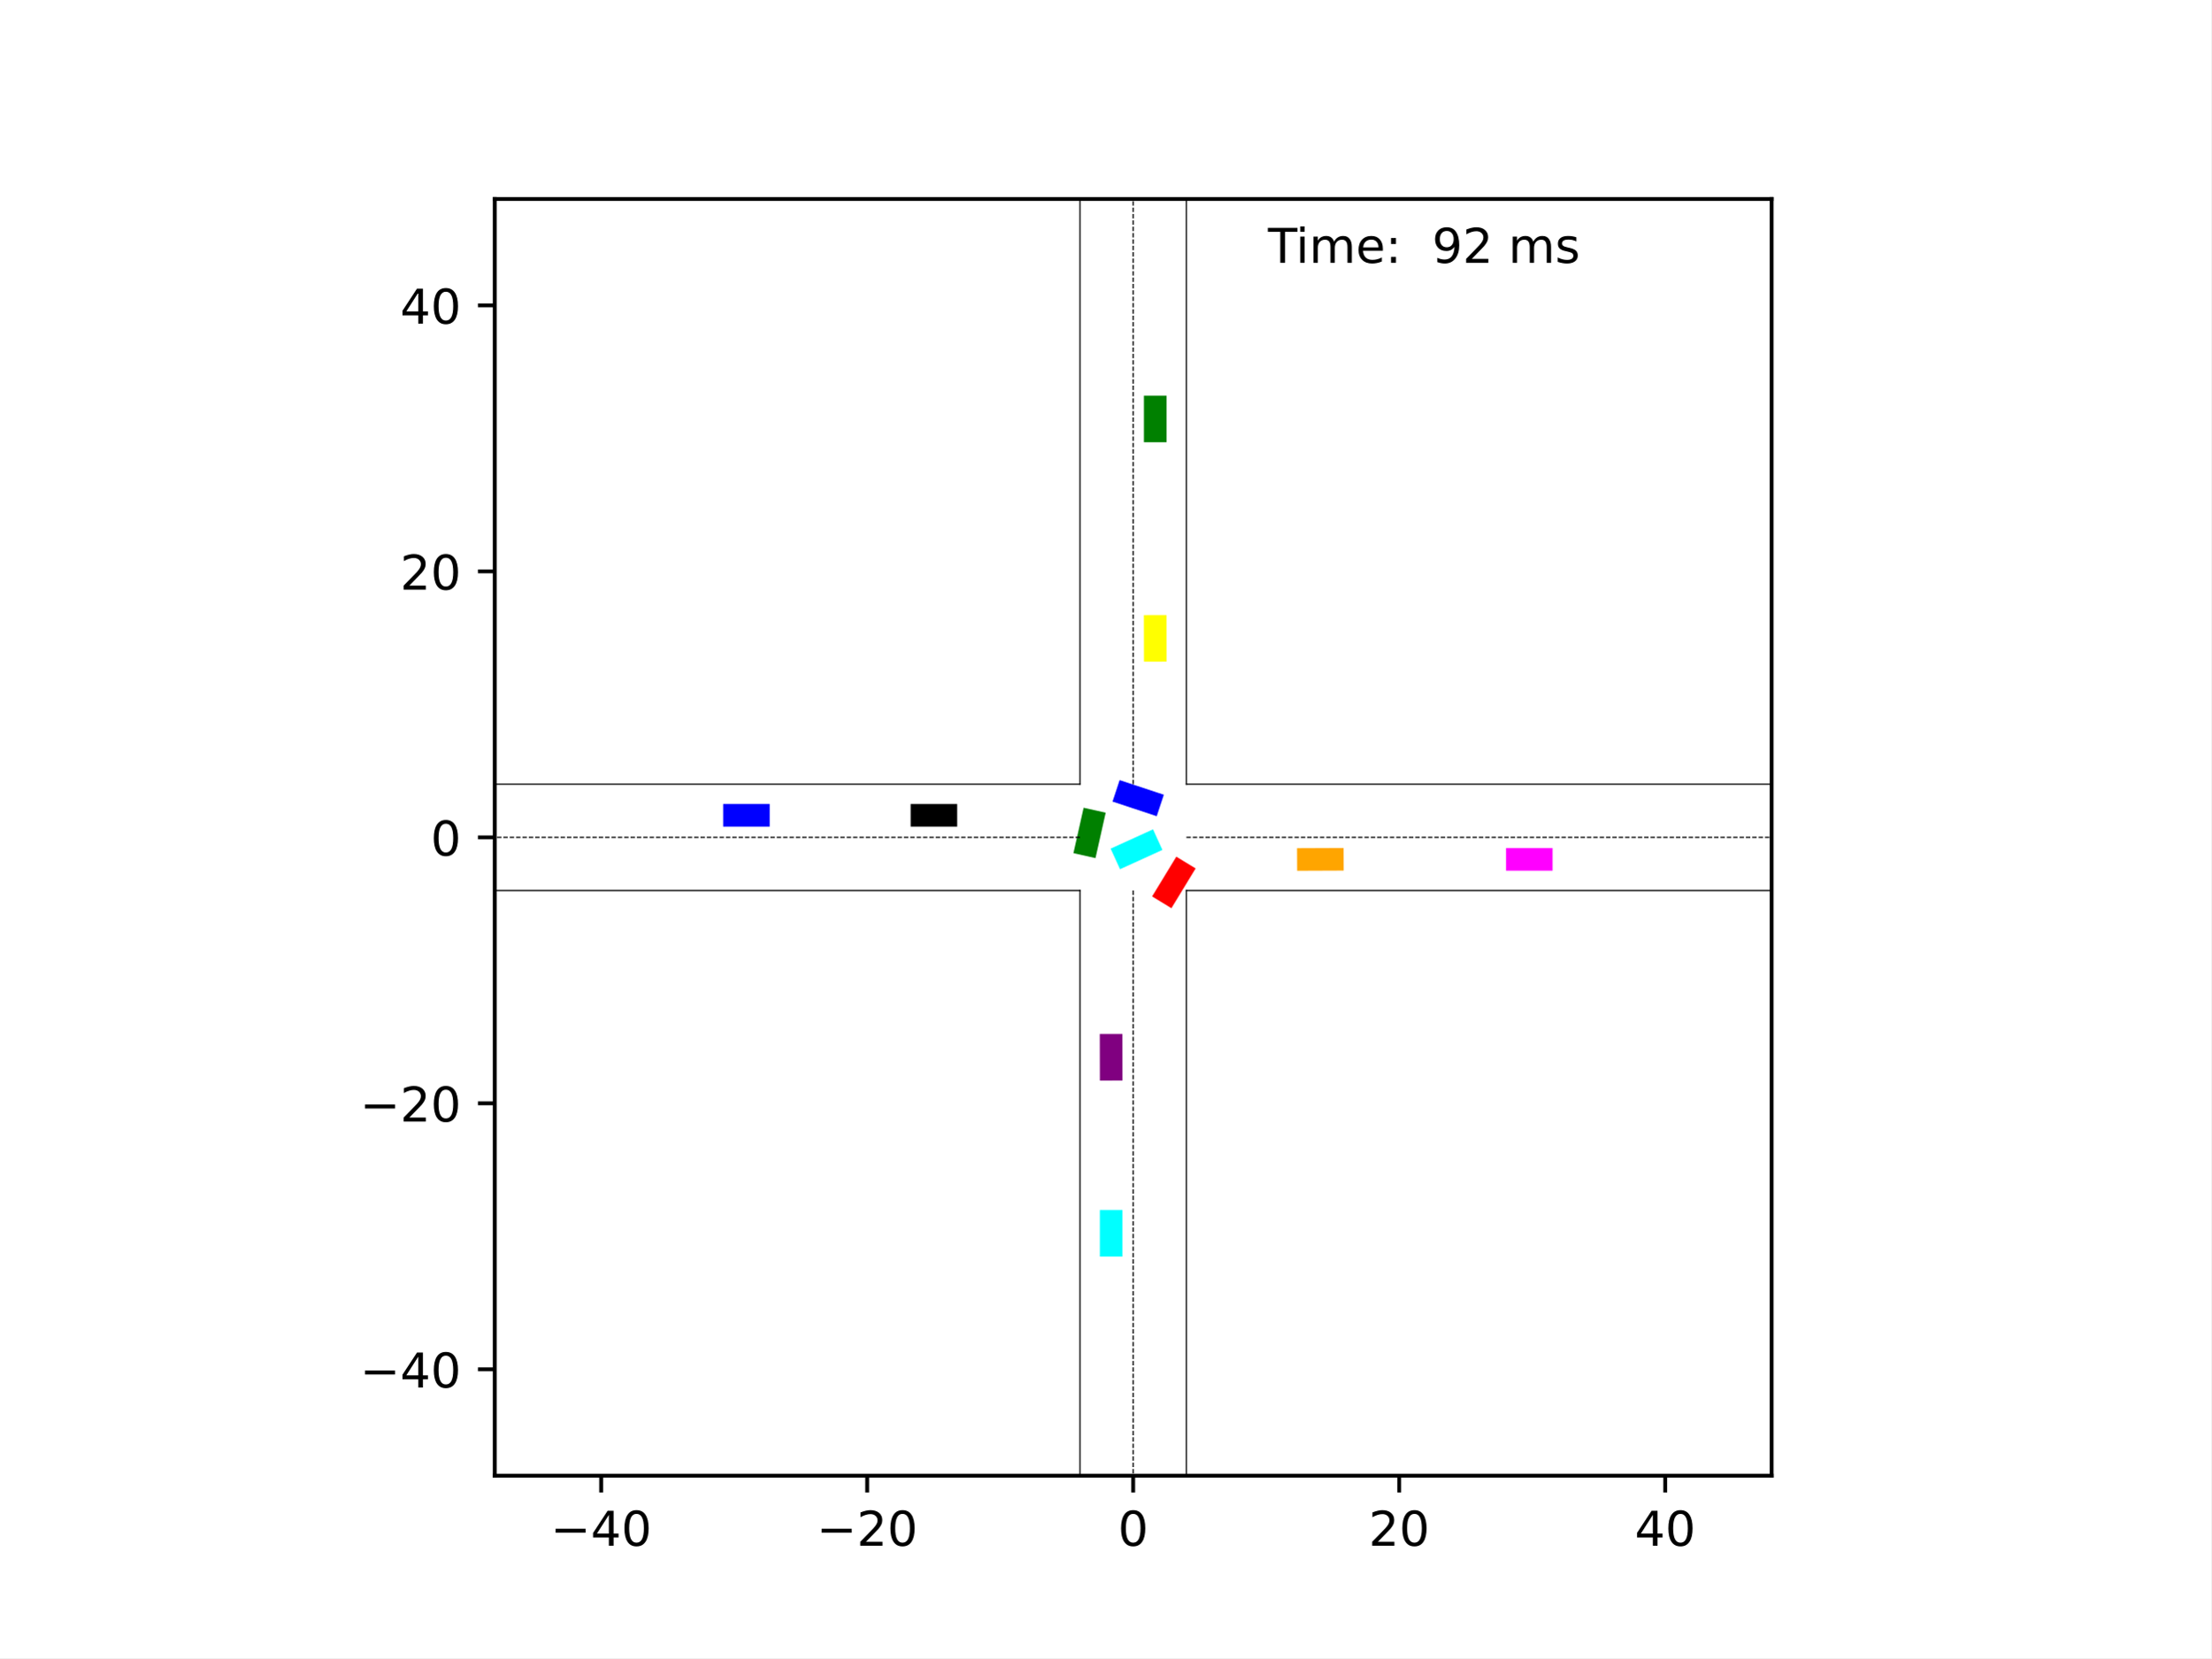
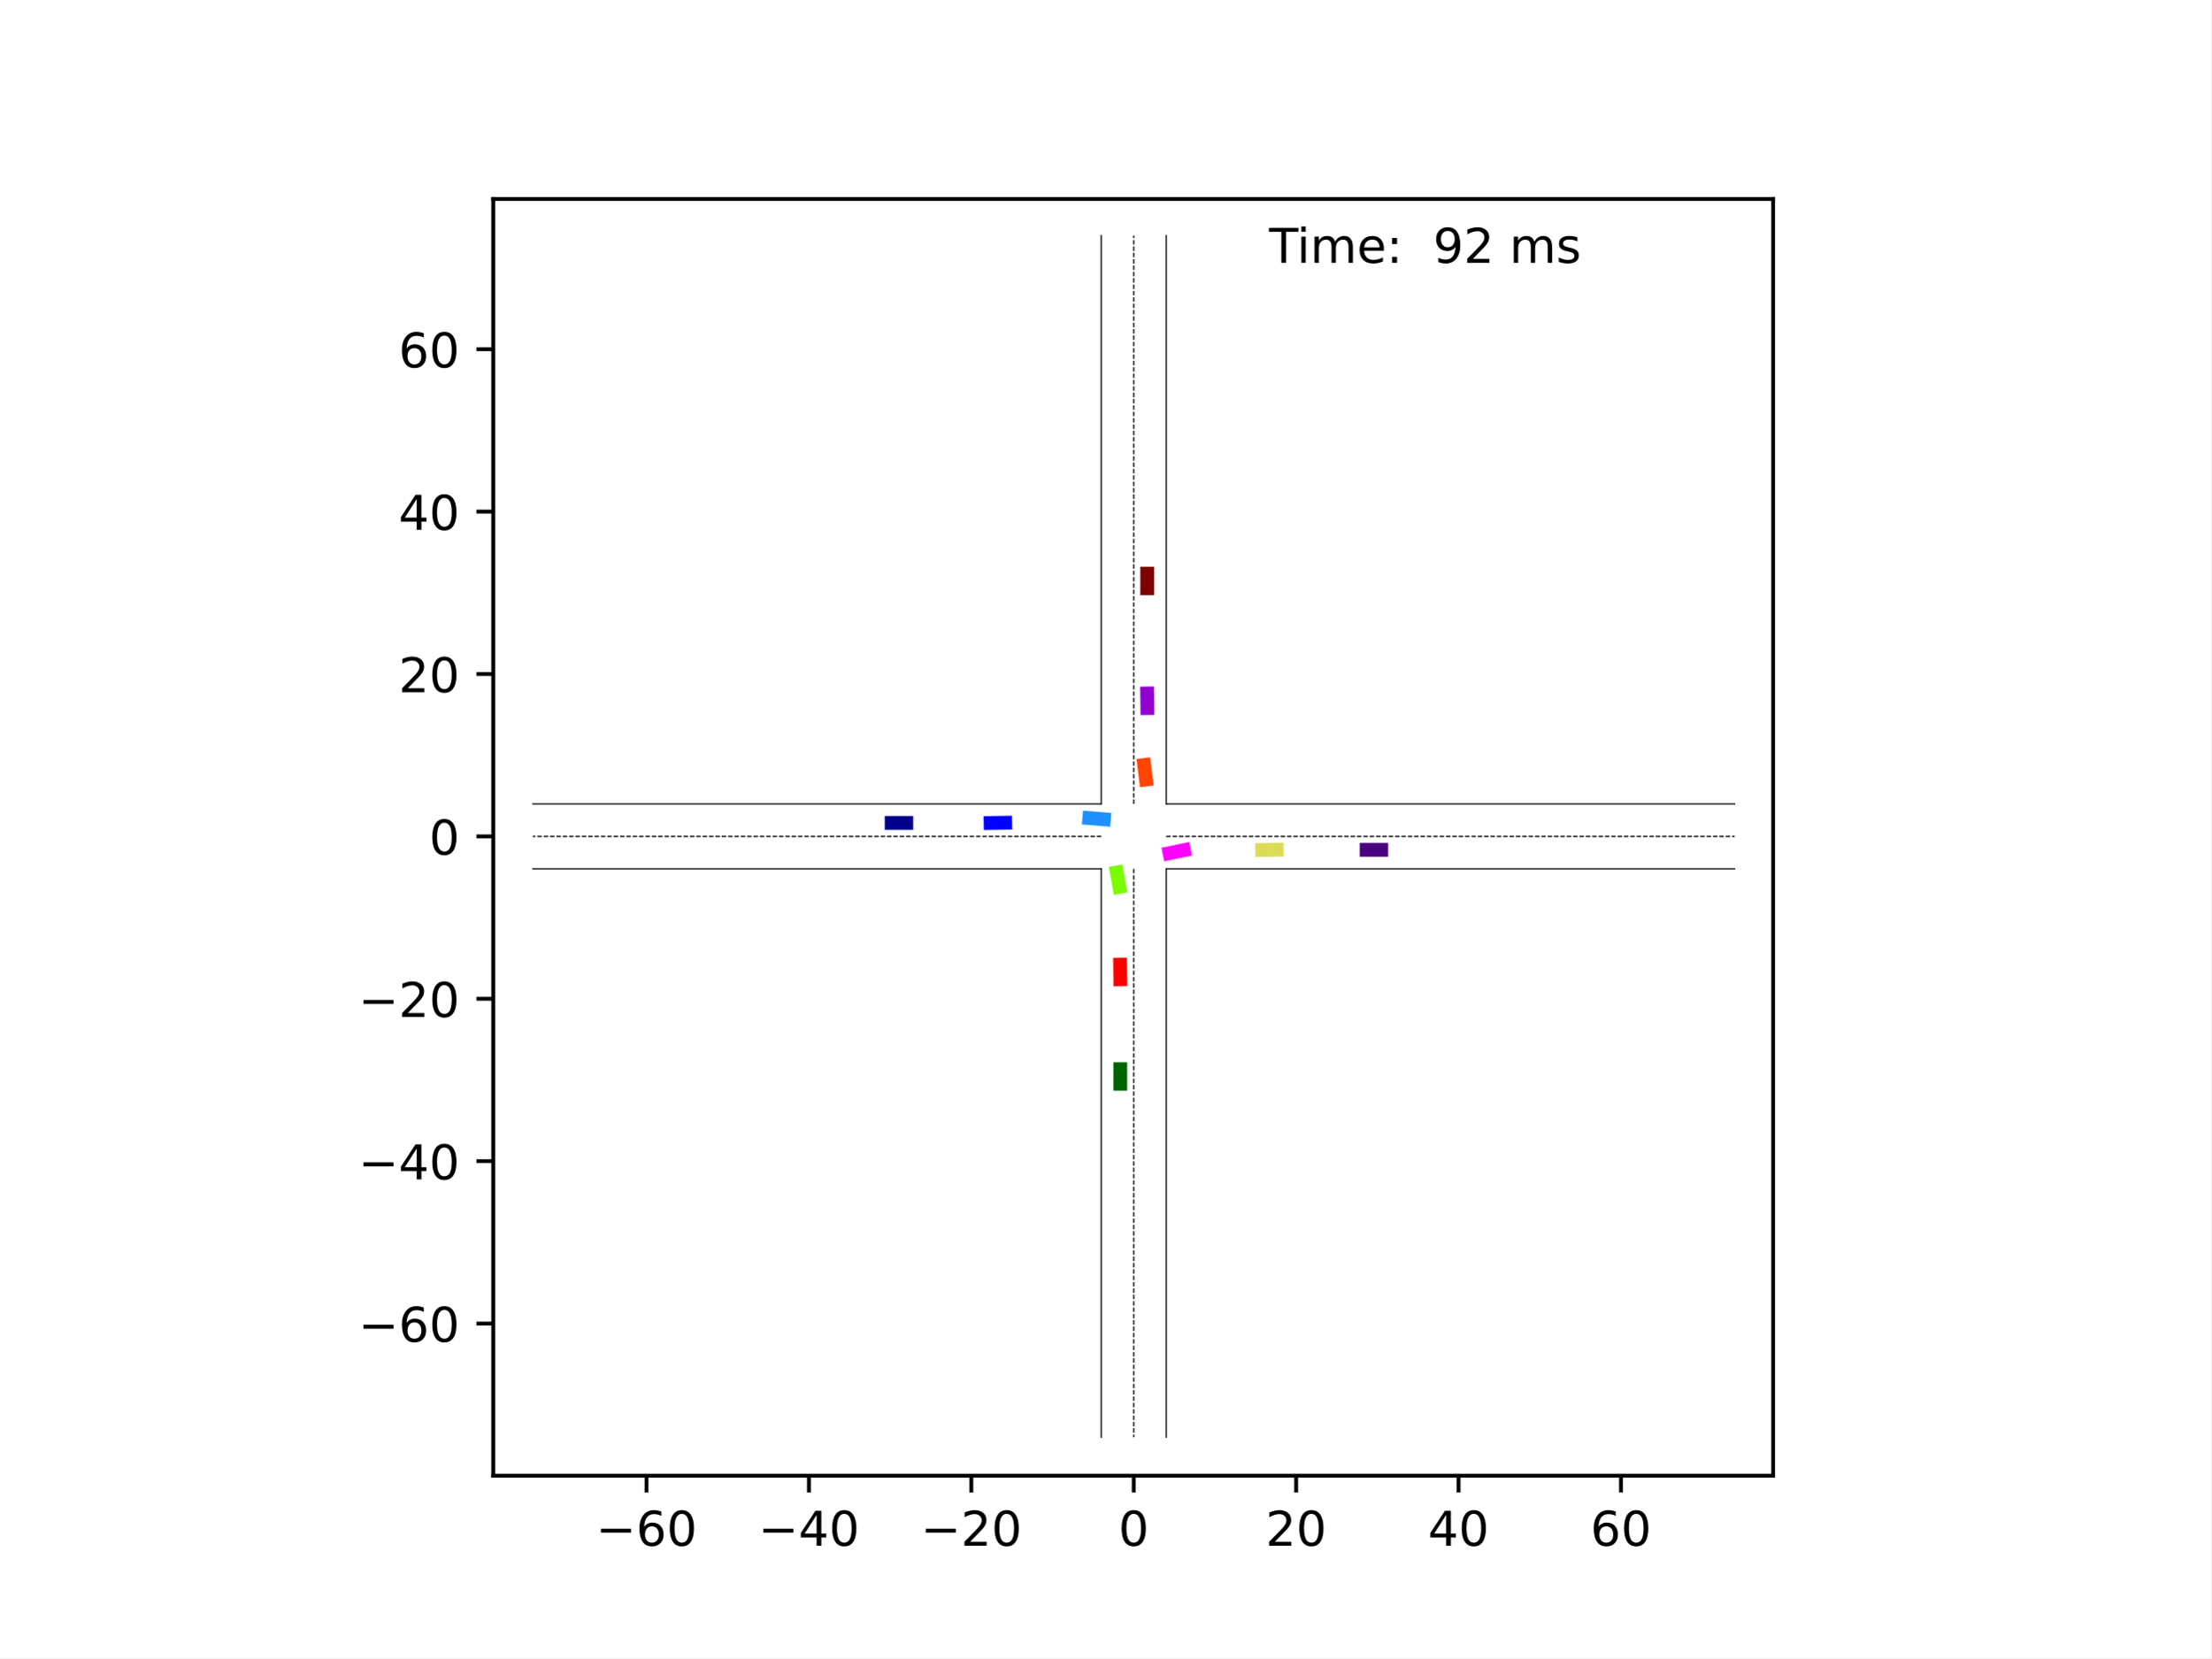
<svg xmlns="http://www.w3.org/2000/svg" xmlns:xlink="http://www.w3.org/1999/xlink" width="460.8pt" height="345.6pt" viewBox="0 0 460.8 345.6" version="1.1">
  <defs>
    <style type="text/css">*{stroke-linejoin: round; stroke-linecap: butt}</style>
  </defs>
  <g id="figure_1">
    <g id="patch_1">
      <path d="M 0 345.6  L 460.8 345.6  L 460.8 0  L 0 0  z " style="fill: #ffffff" />
    </g>
    <g id="axes_1">
      <g id="patch_2">
-         <path d="M 103.104 307.584  L 369.216 307.584  L 369.216 41.472  L 103.104 41.472  z " style="fill: #ffffff" />
+         <path d="M 102.788 307.584  L 369.532 307.584  L 369.532 41.472  L 102.788 41.472  z " style="fill: #ffffff" />
      </g>
      <g id="patch_3">
-         <path d="M 160.409 167.579  L 150.707 167.579  L 150.707 172.291  L 160.409 172.291  z " clip-path="url(#p059eddc07b)" style="fill: #0000ff" />
+         <path d="M 190.309 170.083  L 184.386 170.083  L 184.385 172.96  L 190.309 172.96  z " clip-path="url(#pfc4039e929)" style="fill: #00008b" />
      </g>
      <g id="patch_4">
-         <path d="M 243.109 92.166  L 243.109 82.464  L 238.397 82.464  L 238.397 92.166  z " clip-path="url(#p059eddc07b)" style="fill: #008000" />
+         <path d="M 240.517 124.044  L 240.517 118.121  L 237.64 118.121  L 237.64 124.044  z " clip-path="url(#pfc4039e929)" style="fill: #800000" />
      </g>
      <g id="patch_5">
-         <path d="M 229.211 252.212  L 229.211 261.914  L 233.923 261.914  L 233.923 252.212  z " clip-path="url(#p059eddc07b)" style="fill: #00ffff" />
+         <path d="M 232.032 221.418  L 232.031 227.341  L 234.909 227.342  L 234.909 221.418  z " clip-path="url(#pfc4039e929)" style="fill: #006400" />
      </g>
      <g id="patch_6">
-         <path d="M 313.859 181.477  L 323.561 181.477  L 323.561 176.765  L 313.859 176.765  z " clip-path="url(#p059eddc07b)" style="fill: #ff00ff" />
+         <path d="M 283.374 178.568  L 289.297 178.568  L 289.298 175.691  L 283.374 175.691  z " clip-path="url(#pfc4039e929)" style="fill: #4b0082" />
      </g>
      <g id="patch_7">
-         <path d="M 243.119 137.9  L 243.098 128.198  L 238.385 128.208  L 238.407 137.91  z " clip-path="url(#p059eddc07b)" style="fill: #ffff00" />
+         <path d="M 210.907 170.022  L 204.985 170.119  L 205.032 172.996  L 210.955 172.898  z " clip-path="url(#pfc4039e929)" style="fill: #0000ff" />
      </g>
      <g id="patch_8">
-         <path d="M 199.479 167.578  L 189.777 167.583  L 189.78 172.295  L 199.482 172.29  z " clip-path="url(#p059eddc07b)" />
+         <path d="M 231.976 199.657  L 232.061 205.58  L 234.938 205.539  L 234.853 199.616  z " clip-path="url(#pfc4039e929)" style="fill: #ff0000" />
      </g>
      <g id="patch_9">
-         <path d="M 270.327 181.497  L 280.029 181.457  L 280.01 176.744  L 270.308 176.785  z " clip-path="url(#p059eddc07b)" style="fill: #ffa500" />
+         <path d="M 261.623 178.631  L 267.545 178.529  L 267.496 175.653  L 261.573 175.754  z " clip-path="url(#pfc4039e929)" style="fill: #dbdc56" />
      </g>
      <g id="patch_10">
-         <path d="M 229.196 215.524  L 229.217 225.226  L 233.929 225.216  L 233.908 215.514  z " clip-path="url(#p059eddc07b)" style="fill: #800080" />
+         <path d="M 240.573 149.004  L 240.487 143.081  L 237.61 143.123  L 237.696 149.046  z " clip-path="url(#pfc4039e929)" style="fill: #9400d3" />
      </g>
      <g id="patch_11">
-         <path d="M 244.128 189.296  L 249.172 181.009  L 245.147 178.558  L 240.102 186.846  z " clip-path="url(#p059eddc07b)" style="fill: #ff0000" />
+         <path d="M 231.604 169.45  L 225.701 168.967  L 225.466 171.834  L 231.369 172.318  z " clip-path="url(#pfc4039e929)" style="fill: #1e90ff" />
      </g>
      <g id="patch_12">
-         <path d="M 242.546 165.645  L 233.334 162.6  L 231.855 167.074  L 241.067 170.119  z " clip-path="url(#p059eddc07b)" style="fill: #0000ff" />
+         <path d="M 240.43 163.724  L 239.702 157.846  L 236.846 158.2  L 237.575 164.078  z " clip-path="url(#pfc4039e929)" style="fill: #ff4500" />
      </g>
      <g id="patch_13">
-         <path d="M 225.83 168.358  L 223.706 177.824  L 228.304 178.856  L 230.428 169.39  z " clip-path="url(#p059eddc07b)" style="fill: #008000" />
+         <path d="M 231.079 180.688  L 232.126 186.518  L 234.958 186.009  L 233.911 180.179  z " clip-path="url(#pfc4039e929)" style="fill: #7cfc00" />
      </g>
      <g id="patch_14">
-         <path d="M 233.417 181.17  L 242.247 177.15  L 240.295 172.861  L 231.465 176.881  z " clip-path="url(#p059eddc07b)" style="fill: #00ffff" />
+         <path d="M 242.616 179.513  L 248.417 178.315  L 247.835 175.498  L 242.034 176.696  z " clip-path="url(#pfc4039e929)" style="fill: #ff00ff" />
      </g>
      <g id="matplotlib.axis_1">
        <g id="xtick_1">
          <g id="line2d_1">
            <defs>
-               <path id="m9706b3ad44" d="M 0 0  L 0 3.5  " style="stroke: #000000; stroke-width: 0.8" />
+               <path id="m30a9a78b7c" d="M 0 0  L 0 3.5  " style="stroke: #000000; stroke-width: 0.8" />
            </defs>
            <g>
-               <use xlink:href="#m9706b3ad44" x="125.28" y="307.584" style="stroke: #000000; stroke-width: 0.8" />
+               <use xlink:href="#m30a9a78b7c" x="134.73" y="307.584" style="stroke: #000000; stroke-width: 0.8" />
            </g>
          </g>
          <g id="text_1">
-             <g transform="translate(114.7277 322.1824) scale(0.1 -0.1)">
+             <g transform="translate(124.1775 322.1824) scale(0.1 -0.1)">
              <defs>
                <path id="DejaVuSans-2212" d="M 678 2272  L 4684 2272  L 4684 1741  L 678 1741  L 678 2272  z " transform="scale(0.015625)" />
-                 <path id="DejaVuSans-34" d="M 2419 4116  L 825 1625  L 2419 1625  L 2419 4116  z M 2253 4666  L 3047 4666  L 3047 1625  L 3713 1625  L 3713 1100  L 3047 1100  L 3047 0  L 2419 0  L 2419 1100  L 313 1100  L 313 1709  L 2253 4666  z " transform="scale(0.015625)" />
+                 <path id="DejaVuSans-36" d="M 2113 2584  Q 1688 2584 1439 2293  Q 1191 2003 1191 1497  Q 1191 994 1439 701  Q 1688 409 2113 409  Q 2538 409 2786 701  Q 3034 994 3034 1497  Q 3034 2003 2786 2293  Q 2538 2584 2113 2584  z M 3366 4563  L 3366 3988  Q 3128 4100 2886 4159  Q 2644 4219 2406 4219  Q 1781 4219 1451 3797  Q 1122 3375 1075 2522  Q 1259 2794 1537 2939  Q 1816 3084 2150 3084  Q 2853 3084 3261 2657  Q 3669 2231 3669 1497  Q 3669 778 3244 343  Q 2819 -91 2113 -91  Q 1303 -91 875 529  Q 447 1150 447 2328  Q 447 3434 972 4092  Q 1497 4750 2381 4750  Q 2619 4750 2861 4703  Q 3103 4656 3366 4563  z " transform="scale(0.015625)" />
                <path id="DejaVuSans-30" d="M 2034 4250  Q 1547 4250 1301 3770  Q 1056 3291 1056 2328  Q 1056 1369 1301 889  Q 1547 409 2034 409  Q 2525 409 2770 889  Q 3016 1369 3016 2328  Q 3016 3291 2770 3770  Q 2525 4250 2034 4250  z M 2034 4750  Q 2819 4750 3233 4129  Q 3647 3509 3647 2328  Q 3647 1150 3233 529  Q 2819 -91 2034 -91  Q 1250 -91 836 529  Q 422 1150 422 2328  Q 422 3509 836 4129  Q 1250 4750 2034 4750  z " transform="scale(0.015625)" />
              </defs>
              <use xlink:href="#DejaVuSans-2212" />
-               <use xlink:href="#DejaVuSans-34" x="83.789" />
+               <use xlink:href="#DejaVuSans-36" x="83.789" />
              <use xlink:href="#DejaVuSans-30" x="147.412" />
            </g>
          </g>
        </g>
        <g id="xtick_2">
          <g id="line2d_2">
            <g>
-               <use xlink:href="#m9706b3ad44" x="180.72" y="307.584" style="stroke: #000000; stroke-width: 0.8" />
+               <use xlink:href="#m30a9a78b7c" x="168.578" y="307.584" style="stroke: #000000; stroke-width: 0.8" />
            </g>
          </g>
          <g id="text_2">
-             <g transform="translate(170.1677 322.1824) scale(0.1 -0.1)">
+             <g transform="translate(158.0256 322.1824) scale(0.1 -0.1)">
+               <defs>
+                 <path id="DejaVuSans-34" d="M 2419 4116  L 825 1625  L 2419 1625  L 2419 4116  z M 2253 4666  L 3047 4666  L 3047 1625  L 3713 1625  L 3713 1100  L 3047 1100  L 3047 0  L 2419 0  L 2419 1100  L 313 1100  L 313 1709  L 2253 4666  z " transform="scale(0.015625)" />
+               </defs>
+               <use xlink:href="#DejaVuSans-2212" />
+               <use xlink:href="#DejaVuSans-34" x="83.789" />
+               <use xlink:href="#DejaVuSans-30" x="147.412" />
+             </g>
+           </g>
+         </g>
+         <g id="xtick_3">
+           <g id="line2d_3">
+             <g>
+               <use xlink:href="#m30a9a78b7c" x="202.426" y="307.584" style="stroke: #000000; stroke-width: 0.8" />
+             </g>
+           </g>
+           <g id="text_3">
+             <g transform="translate(191.8737 322.1824) scale(0.1 -0.1)">
              <defs>
                <path id="DejaVuSans-32" d="M 1228 531  L 3431 531  L 3431 0  L 469 0  L 469 531  Q 828 903 1448 1529  Q 2069 2156 2228 2338  Q 2531 2678 2651 2914  Q 2772 3150 2772 3378  Q 2772 3750 2511 3984  Q 2250 4219 1831 4219  Q 1534 4219 1204 4116  Q 875 4013 500 3803  L 500 4441  Q 881 4594 1212 4672  Q 1544 4750 1819 4750  Q 2544 4750 2975 4387  Q 3406 4025 3406 3419  Q 3406 3131 3298 2873  Q 3191 2616 2906 2266  Q 2828 2175 2409 1742  Q 1991 1309 1228 531  z " transform="scale(0.015625)" />
              </defs>
              <use xlink:href="#DejaVuSans-2212" />
              <use xlink:href="#DejaVuSans-32" x="83.789" />
              <use xlink:href="#DejaVuSans-30" x="147.412" />
            </g>
          </g>
        </g>
-         <g id="xtick_3">
-           <g id="line2d_3">
-             <g>
-               <use xlink:href="#m9706b3ad44" x="236.16" y="307.584" style="stroke: #000000; stroke-width: 0.8" />
-             </g>
-           </g>
-           <g id="text_3">
-             <g transform="translate(232.9787 322.1824) scale(0.1 -0.1)">
-               <use xlink:href="#DejaVuSans-30" />
-             </g>
-           </g>
-         </g>
        <g id="xtick_4">
          <g id="line2d_4">
            <g>
-               <use xlink:href="#m9706b3ad44" x="291.6" y="307.584" style="stroke: #000000; stroke-width: 0.8" />
+               <use xlink:href="#m30a9a78b7c" x="236.274" y="307.584" style="stroke: #000000; stroke-width: 0.8" />
            </g>
          </g>
          <g id="text_4">
-             <g transform="translate(285.2375 322.1824) scale(0.1 -0.1)">
-               <use xlink:href="#DejaVuSans-32" />
-               <use xlink:href="#DejaVuSans-30" x="63.623" />
+             <g transform="translate(233.0929 322.1824) scale(0.1 -0.1)">
+               <use xlink:href="#DejaVuSans-30" />
            </g>
          </g>
        </g>
        <g id="xtick_5">
          <g id="line2d_5">
            <g>
-               <use xlink:href="#m9706b3ad44" x="347.04" y="307.584" style="stroke: #000000; stroke-width: 0.8" />
+               <use xlink:href="#m30a9a78b7c" x="270.122" y="307.584" style="stroke: #000000; stroke-width: 0.8" />
            </g>
          </g>
          <g id="text_5">
-             <g transform="translate(340.6775 322.1824) scale(0.1 -0.1)">
+             <g transform="translate(263.7597 322.1824) scale(0.1 -0.1)">
+               <use xlink:href="#DejaVuSans-32" />
+               <use xlink:href="#DejaVuSans-30" x="63.623" />
+             </g>
+           </g>
+         </g>
+         <g id="xtick_6">
+           <g id="line2d_6">
+             <g>
+               <use xlink:href="#m30a9a78b7c" x="303.97" y="307.584" style="stroke: #000000; stroke-width: 0.8" />
+             </g>
+           </g>
+           <g id="text_6">
+             <g transform="translate(297.6078 322.1824) scale(0.1 -0.1)">
              <use xlink:href="#DejaVuSans-34" />
+               <use xlink:href="#DejaVuSans-30" x="63.623" />
+             </g>
+           </g>
+         </g>
+         <g id="xtick_7">
+           <g id="line2d_7">
+             <g>
+               <use xlink:href="#m30a9a78b7c" x="337.818" y="307.584" style="stroke: #000000; stroke-width: 0.8" />
+             </g>
+           </g>
+           <g id="text_7">
+             <g transform="translate(331.4559 322.1824) scale(0.1 -0.1)">
+               <use xlink:href="#DejaVuSans-36" />
              <use xlink:href="#DejaVuSans-30" x="63.623" />
            </g>
          </g>
        </g>
      </g>
      <g id="matplotlib.axis_2">
        <g id="ytick_1">
-           <g id="line2d_6">
+           <g id="line2d_8">
            <defs>
-               <path id="m404d09b9a9" d="M 0 0  L -3.5 0  " style="stroke: #000000; stroke-width: 0.8" />
+               <path id="me47aeff1e8" d="M 0 0  L -3.5 0  " style="stroke: #000000; stroke-width: 0.8" />
            </defs>
            <g>
-               <use xlink:href="#m404d09b9a9" x="103.104" y="285.408" style="stroke: #000000; stroke-width: 0.8" />
-             </g>
-           </g>
-           <g id="text_6">
-             <g transform="translate(74.99931 289.2072) scale(0.1 -0.1)">
+               <use xlink:href="#me47aeff1e8" x="102.788" y="275.87" style="stroke: #000000; stroke-width: 0.8" />
+             </g>
+           </g>
+           <g id="text_8">
+             <g transform="translate(74.68291 279.6692) scale(0.1 -0.1)">
+               <use xlink:href="#DejaVuSans-2212" />
+               <use xlink:href="#DejaVuSans-36" x="83.789" />
+               <use xlink:href="#DejaVuSans-30" x="147.412" />
+             </g>
+           </g>
+         </g>
+         <g id="ytick_2">
+           <g id="line2d_9">
+             <g>
+               <use xlink:href="#me47aeff1e8" x="102.788" y="242.022" style="stroke: #000000; stroke-width: 0.8" />
+             </g>
+           </g>
+           <g id="text_9">
+             <g transform="translate(74.68291 245.8211) scale(0.1 -0.1)">
              <use xlink:href="#DejaVuSans-2212" />
              <use xlink:href="#DejaVuSans-34" x="83.789" />
              <use xlink:href="#DejaVuSans-30" x="147.412" />
            </g>
          </g>
        </g>
-         <g id="ytick_2">
-           <g id="line2d_7">
-             <g>
-               <use xlink:href="#m404d09b9a9" x="103.104" y="229.968" style="stroke: #000000; stroke-width: 0.8" />
-             </g>
-           </g>
-           <g id="text_7">
-             <g transform="translate(74.99931 233.7672) scale(0.1 -0.1)">
+         <g id="ytick_3">
+           <g id="line2d_10">
+             <g>
+               <use xlink:href="#me47aeff1e8" x="102.788" y="208.174" style="stroke: #000000; stroke-width: 0.8" />
+             </g>
+           </g>
+           <g id="text_10">
+             <g transform="translate(74.68291 211.973) scale(0.1 -0.1)">
              <use xlink:href="#DejaVuSans-2212" />
              <use xlink:href="#DejaVuSans-32" x="83.789" />
              <use xlink:href="#DejaVuSans-30" x="147.412" />
            </g>
          </g>
        </g>
-         <g id="ytick_3">
-           <g id="line2d_8">
-             <g>
-               <use xlink:href="#m404d09b9a9" x="103.104" y="174.528" style="stroke: #000000; stroke-width: 0.8" />
-             </g>
-           </g>
-           <g id="text_8">
-             <g transform="translate(89.7415 178.3272) scale(0.1 -0.1)">
+         <g id="ytick_4">
+           <g id="line2d_11">
+             <g>
+               <use xlink:href="#me47aeff1e8" x="102.788" y="174.326" style="stroke: #000000; stroke-width: 0.8" />
+             </g>
+           </g>
+           <g id="text_11">
+             <g transform="translate(89.4251 178.1249) scale(0.1 -0.1)">
              <use xlink:href="#DejaVuSans-30" />
            </g>
          </g>
        </g>
-         <g id="ytick_4">
-           <g id="line2d_9">
-             <g>
-               <use xlink:href="#m404d09b9a9" x="103.104" y="119.088" style="stroke: #000000; stroke-width: 0.8" />
-             </g>
-           </g>
-           <g id="text_9">
-             <g transform="translate(83.379 122.8872) scale(0.1 -0.1)">
+         <g id="ytick_5">
+           <g id="line2d_12">
+             <g>
+               <use xlink:href="#me47aeff1e8" x="102.788" y="140.478" style="stroke: #000000; stroke-width: 0.8" />
+             </g>
+           </g>
+           <g id="text_12">
+             <g transform="translate(83.0626 144.2769) scale(0.1 -0.1)">
              <use xlink:href="#DejaVuSans-32" />
              <use xlink:href="#DejaVuSans-30" x="63.623" />
            </g>
          </g>
        </g>
-         <g id="ytick_5">
-           <g id="line2d_10">
-             <g>
-               <use xlink:href="#m404d09b9a9" x="103.104" y="63.648" style="stroke: #000000; stroke-width: 0.8" />
-             </g>
-           </g>
-           <g id="text_10">
-             <g transform="translate(83.379 67.44722) scale(0.1 -0.1)">
+         <g id="ytick_6">
+           <g id="line2d_13">
+             <g>
+               <use xlink:href="#me47aeff1e8" x="102.788" y="106.63" style="stroke: #000000; stroke-width: 0.8" />
+             </g>
+           </g>
+           <g id="text_13">
+             <g transform="translate(83.0626 110.4288) scale(0.1 -0.1)">
              <use xlink:href="#DejaVuSans-34" />
              <use xlink:href="#DejaVuSans-30" x="63.623" />
            </g>
          </g>
        </g>
-       </g>
-       <g id="line2d_11">
-         <path d="M 247.248 346.6  L 247.248 185.616  " clip-path="url(#p059eddc07b)" style="fill: none; stroke: #000000; stroke-width: 0.25; stroke-linecap: square" />
-       </g>
-       <g id="line2d_12">
-         <path d="M 247.248 185.616  L 413.568 185.616  " clip-path="url(#p059eddc07b)" style="fill: none; stroke: #000000; stroke-width: 0.25; stroke-linecap: square" />
-       </g>
-       <g id="line2d_13">
-         <path d="M 413.568 163.44  L 247.248 163.44  " clip-path="url(#p059eddc07b)" style="fill: none; stroke: #000000; stroke-width: 0.25; stroke-linecap: square" />
-       </g>
-       <g id="line2d_14">
-         <path d="M 247.248 163.44  L 247.248 -1  " clip-path="url(#p059eddc07b)" style="fill: none; stroke: #000000; stroke-width: 0.25; stroke-linecap: square" />
+         <g id="ytick_7">
+           <g id="line2d_14">
+             <g>
+               <use xlink:href="#me47aeff1e8" x="102.788" y="72.781" style="stroke: #000000; stroke-width: 0.8" />
+             </g>
+           </g>
+           <g id="text_14">
+             <g transform="translate(83.0626 76.5807) scale(0.1 -0.1)">
+               <use xlink:href="#DejaVuSans-36" />
+               <use xlink:href="#DejaVuSans-30" x="63.623" />
+             </g>
+           </g>
+         </g>
      </g>
      <g id="line2d_15">
-         <path d="M 225.072 -1  L 225.072 163.44  " clip-path="url(#p059eddc07b)" style="fill: none; stroke: #000000; stroke-width: 0.25; stroke-linecap: square" />
+         <path d="M 243.044 299.564  L 243.044 181.095  " clip-path="url(#pfc4039e929)" style="fill: none; stroke: #000000; stroke-width: 0.25; stroke-linecap: square" />
      </g>
      <g id="line2d_16">
-         <path d="M 225.072 163.44  L 58.752 163.44  " clip-path="url(#p059eddc07b)" style="fill: none; stroke: #000000; stroke-width: 0.25; stroke-linecap: square" />
+         <path d="M 243.044 181.095  L 361.512 181.095  " clip-path="url(#pfc4039e929)" style="fill: none; stroke: #000000; stroke-width: 0.25; stroke-linecap: square" />
      </g>
      <g id="line2d_17">
-         <path d="M 58.752 185.616  L 225.072 185.616  " clip-path="url(#p059eddc07b)" style="fill: none; stroke: #000000; stroke-width: 0.25; stroke-linecap: square" />
+         <path d="M 361.512 167.556  L 243.044 167.556  " clip-path="url(#pfc4039e929)" style="fill: none; stroke: #000000; stroke-width: 0.25; stroke-linecap: square" />
      </g>
      <g id="line2d_18">
-         <path d="M 225.072 185.616  L 225.072 346.6  " clip-path="url(#p059eddc07b)" style="fill: none; stroke: #000000; stroke-width: 0.25; stroke-linecap: square" />
+         <path d="M 243.044 167.556  L 243.044 49.088  " clip-path="url(#pfc4039e929)" style="fill: none; stroke: #000000; stroke-width: 0.25; stroke-linecap: square" />
      </g>
      <g id="line2d_19">
-         <path d="M 247.248 174.528  L 413.568 174.528  " clip-path="url(#p059eddc07b)" style="fill: none; stroke-dasharray: 0.925,0.4; stroke-dashoffset: 0; stroke: #000000; stroke-width: 0.25" />
+         <path d="M 229.505 49.088  L 229.505 167.556  " clip-path="url(#pfc4039e929)" style="fill: none; stroke: #000000; stroke-width: 0.25; stroke-linecap: square" />
      </g>
      <g id="line2d_20">
-         <path d="M 236.16 163.44  L 236.16 -1  " clip-path="url(#p059eddc07b)" style="fill: none; stroke-dasharray: 0.925,0.4; stroke-dashoffset: 0; stroke: #000000; stroke-width: 0.25" />
+         <path d="M 229.505 167.556  L 111.036 167.556  " clip-path="url(#pfc4039e929)" style="fill: none; stroke: #000000; stroke-width: 0.25; stroke-linecap: square" />
      </g>
      <g id="line2d_21">
-         <path d="M 225.072 174.528  L 58.752 174.528  " clip-path="url(#p059eddc07b)" style="fill: none; stroke-dasharray: 0.925,0.4; stroke-dashoffset: 0; stroke: #000000; stroke-width: 0.25" />
+         <path d="M 111.036 181.095  L 229.505 181.095  " clip-path="url(#pfc4039e929)" style="fill: none; stroke: #000000; stroke-width: 0.25; stroke-linecap: square" />
      </g>
      <g id="line2d_22">
-         <path d="M 236.16 185.616  L 236.16 346.6  " clip-path="url(#p059eddc07b)" style="fill: none; stroke-dasharray: 0.925,0.4; stroke-dashoffset: 0; stroke: #000000; stroke-width: 0.25" />
+         <path d="M 229.505 181.095  L 229.505 299.564  " clip-path="url(#pfc4039e929)" style="fill: none; stroke: #000000; stroke-width: 0.25; stroke-linecap: square" />
+       </g>
+       <g id="line2d_23">
+         <path d="M 243.044 174.326  L 361.512 174.326  " clip-path="url(#pfc4039e929)" style="fill: none; stroke-dasharray: 0.925,0.4; stroke-dashoffset: 0; stroke: #000000; stroke-width: 0.25" />
+       </g>
+       <g id="line2d_24">
+         <path d="M 236.274 167.556  L 236.274 49.088  " clip-path="url(#pfc4039e929)" style="fill: none; stroke-dasharray: 0.925,0.4; stroke-dashoffset: 0; stroke: #000000; stroke-width: 0.25" />
+       </g>
+       <g id="line2d_25">
+         <path d="M 229.505 174.326  L 111.036 174.326  " clip-path="url(#pfc4039e929)" style="fill: none; stroke-dasharray: 0.925,0.4; stroke-dashoffset: 0; stroke: #000000; stroke-width: 0.25" />
+       </g>
+       <g id="line2d_26">
+         <path d="M 236.274 181.095  L 236.274 299.564  " clip-path="url(#pfc4039e929)" style="fill: none; stroke-dasharray: 0.925,0.4; stroke-dashoffset: 0; stroke: #000000; stroke-width: 0.25" />
      </g>
      <g id="patch_15">
-         <path d="M 103.104 307.584  L 103.104 41.472  " style="fill: none; stroke: #000000; stroke-width: 0.8; stroke-linejoin: miter; stroke-linecap: square" />
+         <path d="M 102.788 307.584  L 102.788 41.472  " style="fill: none; stroke: #000000; stroke-width: 0.8; stroke-linejoin: miter; stroke-linecap: square" />
      </g>
      <g id="patch_16">
-         <path d="M 369.216 307.584  L 369.216 41.472  " style="fill: none; stroke: #000000; stroke-width: 0.8; stroke-linejoin: miter; stroke-linecap: square" />
+         <path d="M 369.532 307.584  L 369.532 41.472  " style="fill: none; stroke: #000000; stroke-width: 0.8; stroke-linejoin: miter; stroke-linecap: square" />
      </g>
      <g id="patch_17">
-         <path d="M 103.104 307.584  L 369.216 307.584  " style="fill: none; stroke: #000000; stroke-width: 0.8; stroke-linejoin: miter; stroke-linecap: square" />
+         <path d="M 102.788 307.584  L 369.532 307.584  " style="fill: none; stroke: #000000; stroke-width: 0.8; stroke-linejoin: miter; stroke-linecap: square" />
      </g>
      <g id="patch_18">
-         <path d="M 103.104 41.472  L 369.216 41.472  " style="fill: none; stroke: #000000; stroke-width: 0.8; stroke-linejoin: miter; stroke-linecap: square" />
-       </g>
-       <g id="text_11">
-         <g transform="translate(264.2539 54.7776) scale(0.1 -0.1)">
+         <path d="M 102.788 41.472  L 369.532 41.472  " style="fill: none; stroke: #000000; stroke-width: 0.8; stroke-linejoin: miter; stroke-linecap: square" />
+       </g>
+       <g id="text_15">
+         <g transform="translate(264.4754 54.7776) scale(0.1 -0.1)">
          <defs>
            <path id="DejaVuSans-54" d="M -19 4666  L 3928 4666  L 3928 4134  L 2272 4134  L 2272 0  L 1638 0  L 1638 4134  L -19 4134  L -19 4666  z " transform="scale(0.015625)" />
            <path id="DejaVuSans-69" d="M 603 3500  L 1178 3500  L 1178 0  L 603 0  L 603 3500  z M 603 4863  L 1178 4863  L 1178 4134  L 603 4134  L 603 4863  z " transform="scale(0.015625)" />
            <path id="DejaVuSans-6d" d="M 3328 2828  Q 3544 3216 3844 3400  Q 4144 3584 4550 3584  Q 5097 3584 5394 3201  Q 5691 2819 5691 2113  L 5691 0  L 5113 0  L 5113 2094  Q 5113 2597 4934 2840  Q 4756 3084 4391 3084  Q 3944 3084 3684 2787  Q 3425 2491 3425 1978  L 3425 0  L 2847 0  L 2847 2094  Q 2847 2600 2669 2842  Q 2491 3084 2119 3084  Q 1678 3084 1418 2786  Q 1159 2488 1159 1978  L 1159 0  L 581 0  L 581 3500  L 1159 3500  L 1159 2956  Q 1356 3278 1631 3431  Q 1906 3584 2284 3584  Q 2666 3584 2933 3390  Q 3200 3197 3328 2828  z " transform="scale(0.015625)" />
            <path id="DejaVuSans-65" d="M 3597 1894  L 3597 1613  L 953 1613  Q 991 1019 1311 708  Q 1631 397 2203 397  Q 2534 397 2845 478  Q 3156 559 3463 722  L 3463 178  Q 3153 47 2828 -22  Q 2503 -91 2169 -91  Q 1331 -91 842 396  Q 353 884 353 1716  Q 353 2575 817 3079  Q 1281 3584 2069 3584  Q 2775 3584 3186 3129  Q 3597 2675 3597 1894  z M 3022 2063  Q 3016 2534 2758 2815  Q 2500 3097 2075 3097  Q 1594 3097 1305 2825  Q 1016 2553 972 2059  L 3022 2063  z " transform="scale(0.015625)" />
            <path id="DejaVuSans-3a" d="M 750 794  L 1409 794  L 1409 0  L 750 0  L 750 794  z M 750 3309  L 1409 3309  L 1409 2516  L 750 2516  L 750 3309  z " transform="scale(0.015625)" />
            <path id="DejaVuSans-20" transform="scale(0.015625)" />
            <path id="DejaVuSans-39" d="M 703 97  L 703 672  Q 941 559 1184 500  Q 1428 441 1663 441  Q 2288 441 2617 861  Q 2947 1281 2994 2138  Q 2813 1869 2534 1725  Q 2256 1581 1919 1581  Q 1219 1581 811 2004  Q 403 2428 403 3163  Q 403 3881 828 4315  Q 1253 4750 1959 4750  Q 2769 4750 3195 4129  Q 3622 3509 3622 2328  Q 3622 1225 3098 567  Q 2575 -91 1691 -91  Q 1453 -91 1209 -44  Q 966 3 703 97  z M 1959 2075  Q 2384 2075 2632 2365  Q 2881 2656 2881 3163  Q 2881 3666 2632 3958  Q 2384 4250 1959 4250  Q 1534 4250 1286 3958  Q 1038 3666 1038 3163  Q 1038 2656 1286 2365  Q 1534 2075 1959 2075  z " transform="scale(0.015625)" />
            <path id="DejaVuSans-73" d="M 2834 3397  L 2834 2853  Q 2591 2978 2328 3040  Q 2066 3103 1784 3103  Q 1356 3103 1142 2972  Q 928 2841 928 2578  Q 928 2378 1081 2264  Q 1234 2150 1697 2047  L 1894 2003  Q 2506 1872 2764 1633  Q 3022 1394 3022 966  Q 3022 478 2636 193  Q 2250 -91 1575 -91  Q 1294 -91 989 -36  Q 684 19 347 128  L 347 722  Q 666 556 975 473  Q 1284 391 1588 391  Q 1994 391 2212 530  Q 2431 669 2431 922  Q 2431 1156 2273 1281  Q 2116 1406 1581 1522  L 1381 1569  Q 847 1681 609 1914  Q 372 2147 372 2553  Q 372 3047 722 3315  Q 1072 3584 1716 3584  Q 2034 3584 2315 3537  Q 2597 3491 2834 3397  z " transform="scale(0.015625)" />
          </defs>
          <use xlink:href="#DejaVuSans-54" />
          <use xlink:href="#DejaVuSans-69" x="57.959" />
          <use xlink:href="#DejaVuSans-6d" x="85.742" />
          <use xlink:href="#DejaVuSans-65" x="183.154" />
          <use xlink:href="#DejaVuSans-3a" x="244.678" />
          <use xlink:href="#DejaVuSans-20" x="278.369" />
          <use xlink:href="#DejaVuSans-20" x="310.156" />
          <use xlink:href="#DejaVuSans-39" x="341.943" />
          <use xlink:href="#DejaVuSans-32" x="405.566" />
          <use xlink:href="#DejaVuSans-20" x="469.189" />
          <use xlink:href="#DejaVuSans-6d" x="500.977" />
          <use xlink:href="#DejaVuSans-73" x="598.389" />
        </g>
      </g>
    </g>
  </g>
  <defs>
-     <clipPath id="p059eddc07b">
-       <rect x="103.104" y="41.472" width="266.112" height="266.112" />
+     <clipPath id="pfc4039e929">
+       <rect x="102.788" y="41.472" width="266.745" height="266.112" />
    </clipPath>
  </defs>
</svg>
